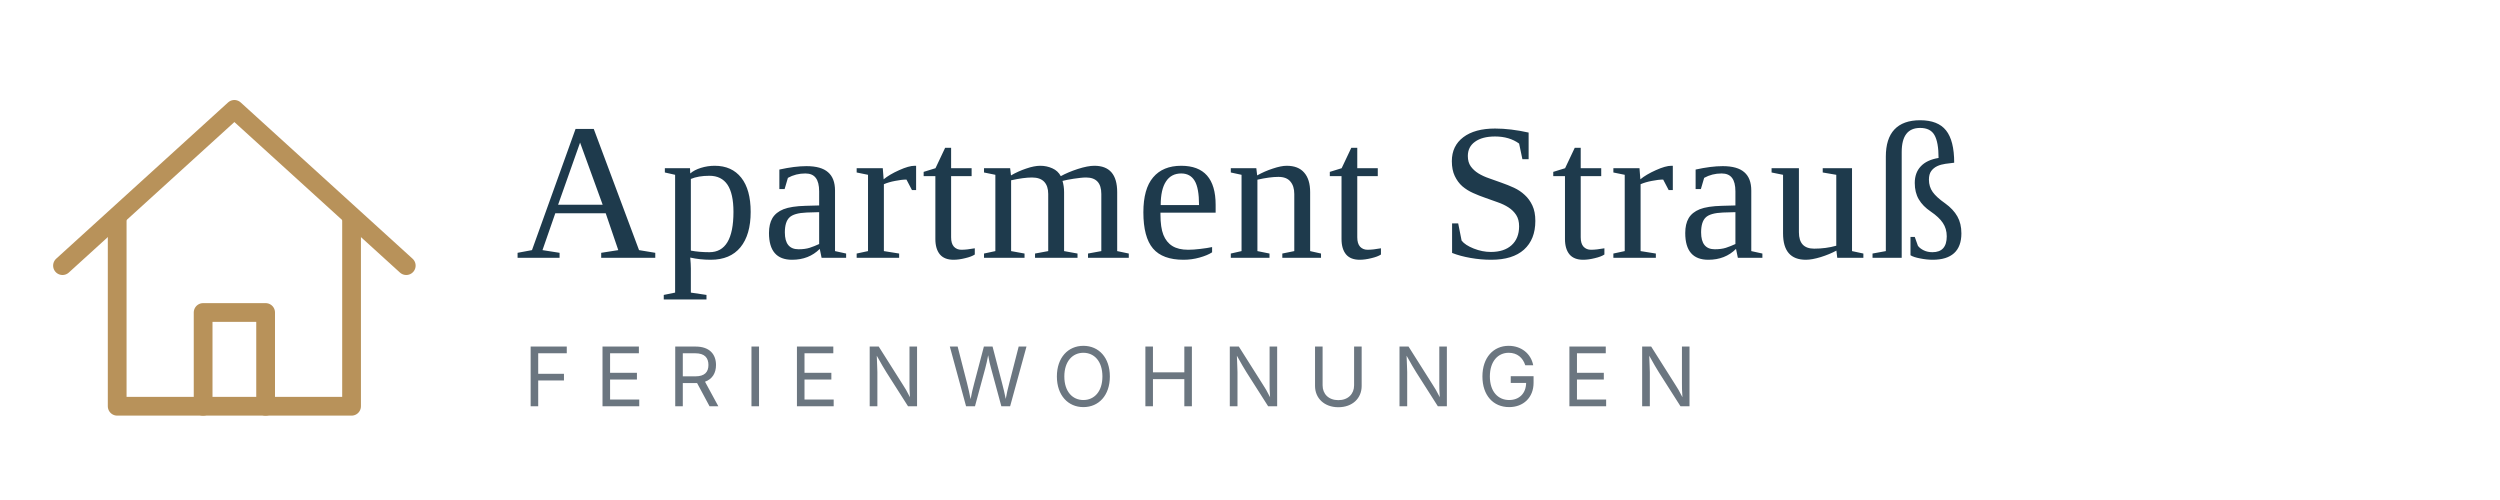
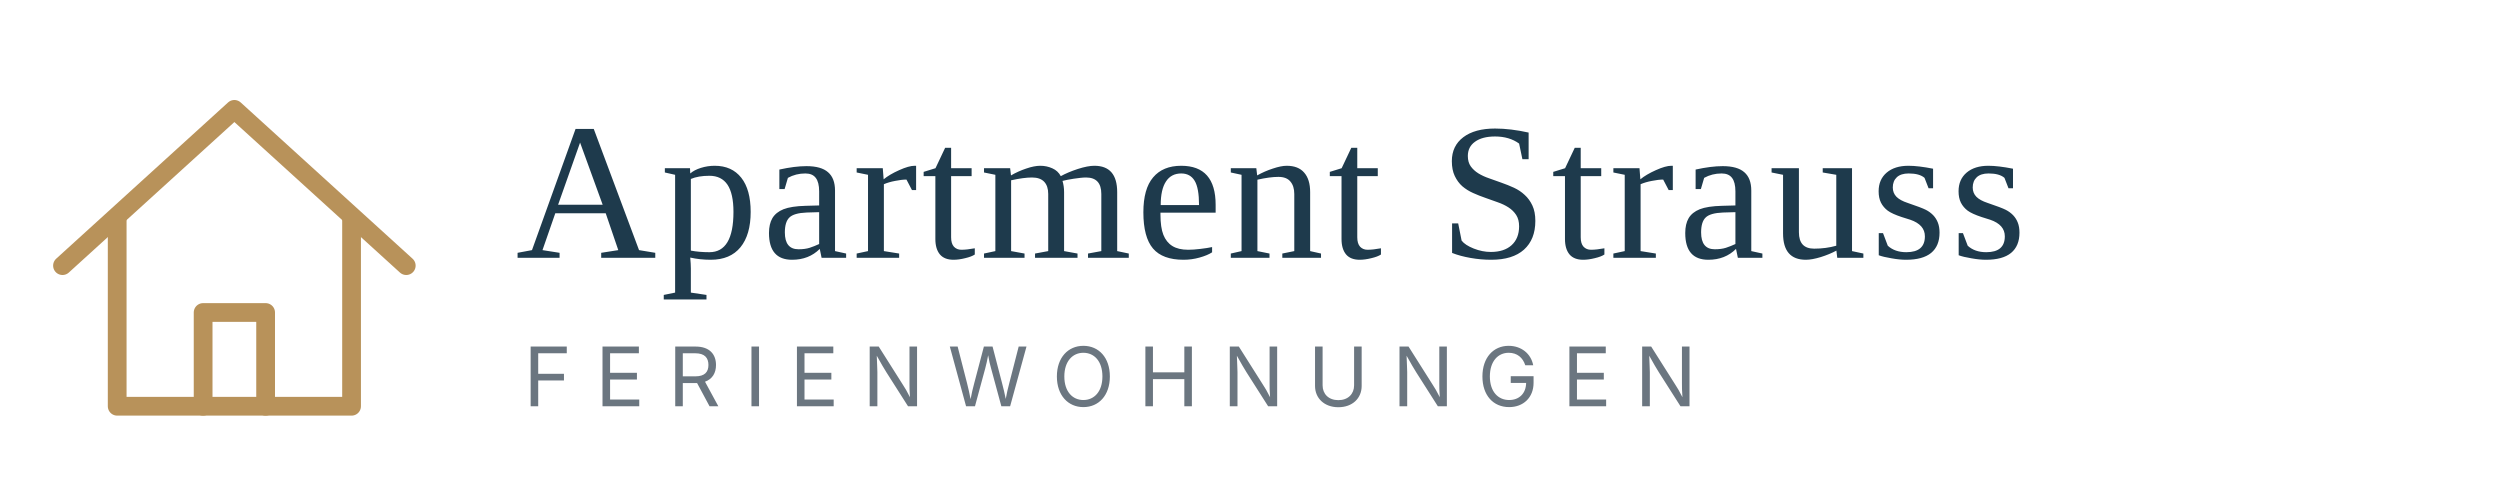
- <svg xmlns="http://www.w3.org/2000/svg" viewBox="0 0 320 64" role="img" aria-label="Apartment Strauß">
+ <svg xmlns="http://www.w3.org/2000/svg" viewBox="0 0 320 64" role="img" aria-label="Apartment Strauss">
  <g fill="none" stroke="#B8925A" stroke-width="2.4" stroke-linecap="round" stroke-linejoin="round">
    <path d="M8 34 L30 14 L52 34" />
    <path d="M15 28 V52 H45 V28" />
    <path d="M26 52 V40 H34 V52" />
  </g>
-   <text x="66" y="33" font-family="Georgia, 'Times New Roman', serif" font-size="25" fill="#1E3A4C" letter-spacing="0.5">Apartment Strauß</text>
+   <text x="66" y="33" font-family="Georgia, 'Times New Roman', serif" font-size="25" fill="#1E3A4C" letter-spacing="0.5">Apartment Strauss</text>
  <text x="67" y="52" font-family="system-ui, -apple-system, 'Segoe UI', sans-serif" font-size="10.5" fill="#6B7680" letter-spacing="3">FERIENWOHNUNGEN</text>
</svg>
